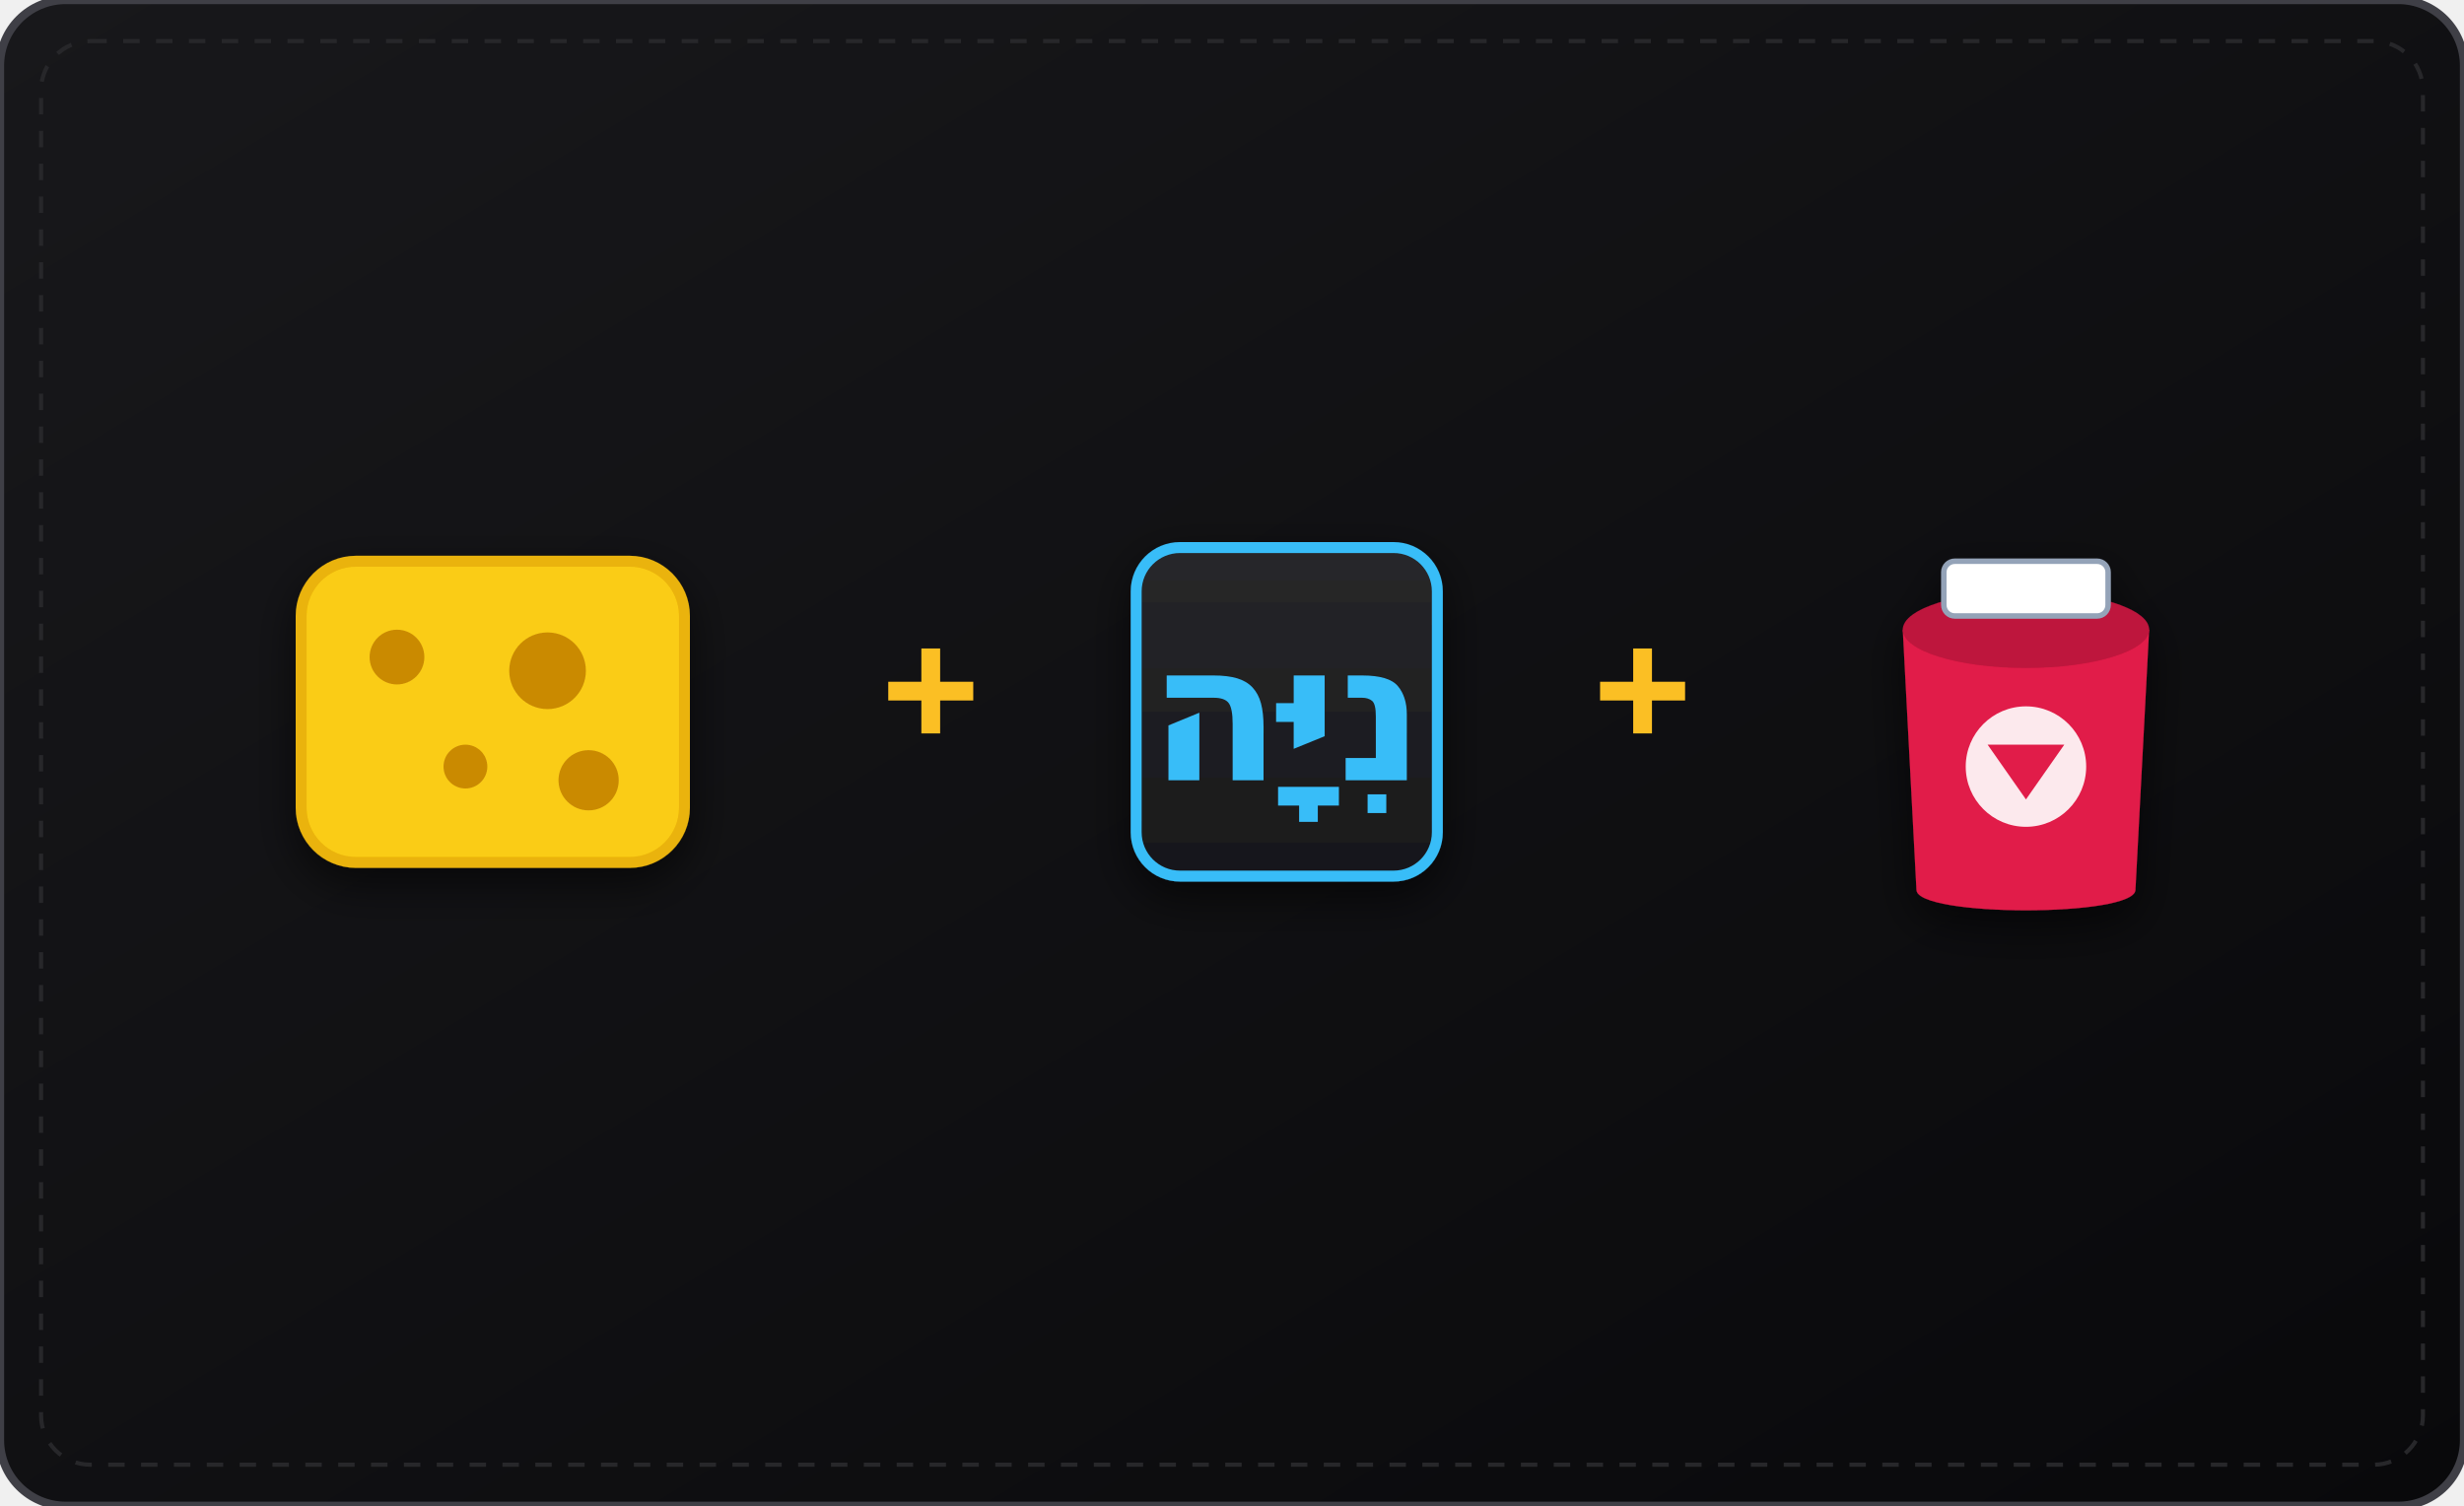
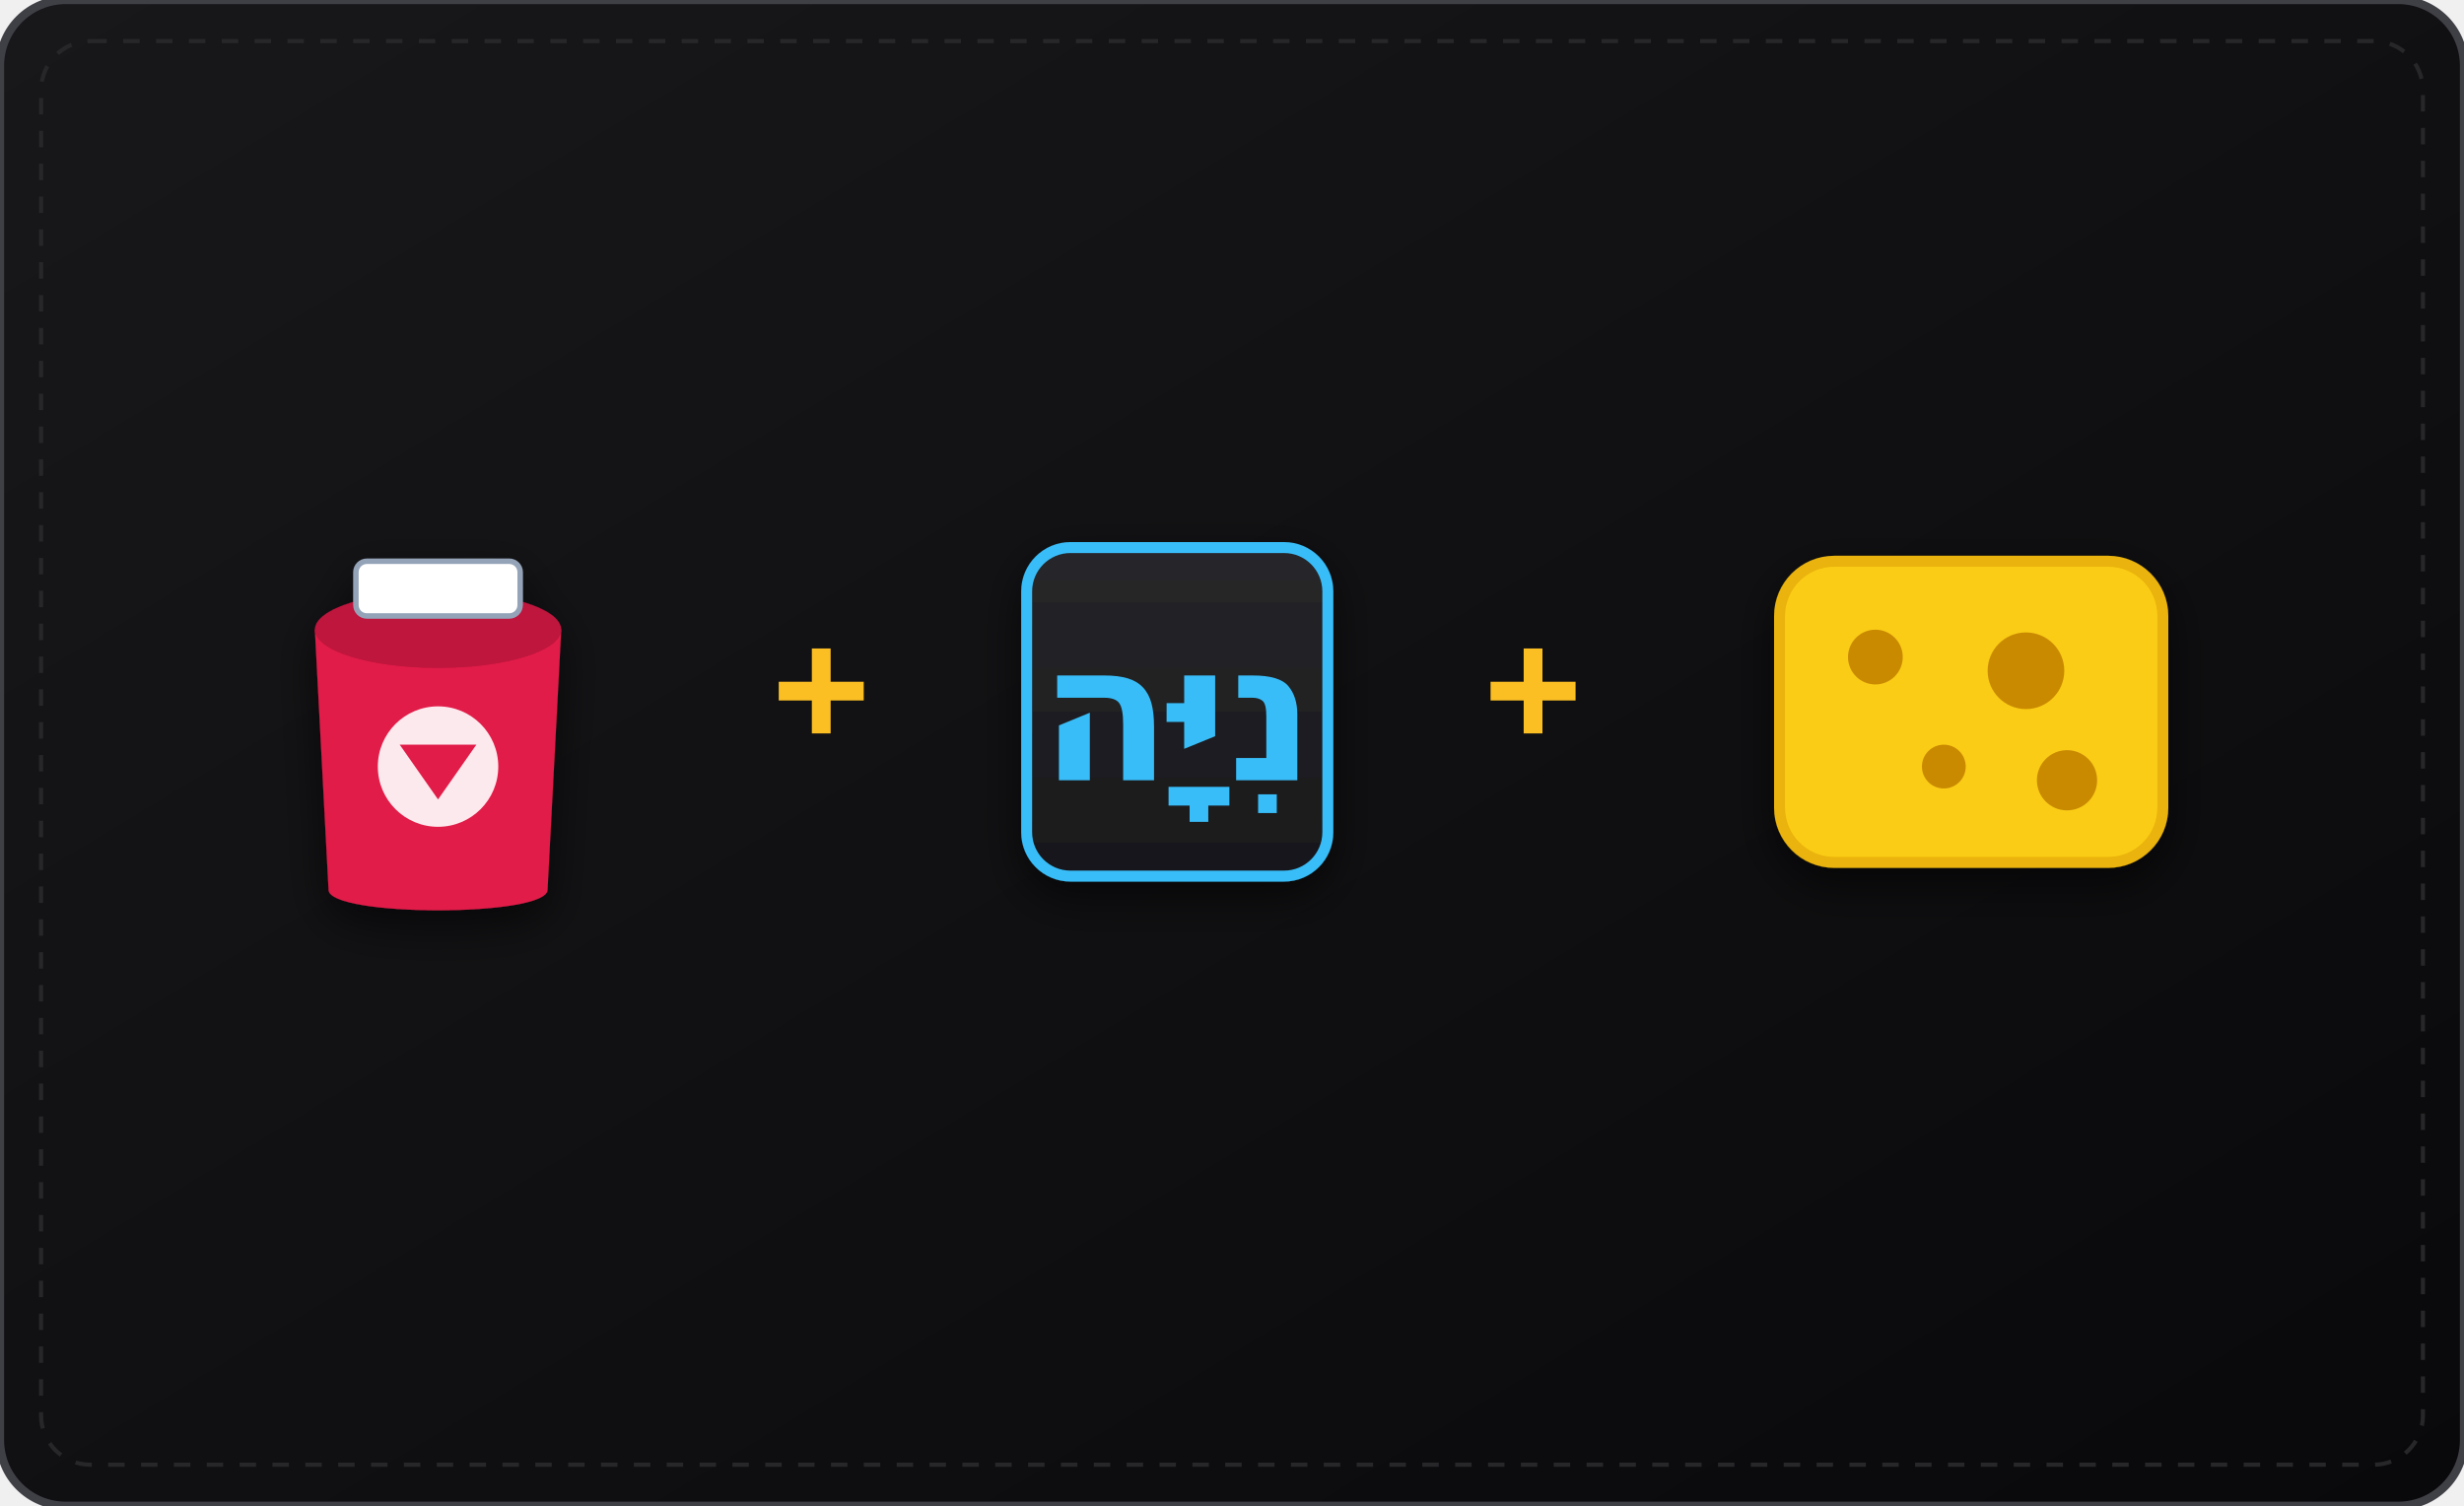
<svg xmlns="http://www.w3.org/2000/svg" viewBox="0 0 900 550" width="100%" height="100%" class="rebus-svg">
  <defs>
    <linearGradient id="bgGrad" x1="0%" y1="0%" x2="100%" y2="100%">
      <stop offset="0%" stop-color="#18181b" />
      <stop offset="100%" stop-color="#09090b" />
    </linearGradient>
    <linearGradient id="cardGrad" x1="0%" y1="0%" x2="0%" y2="100%">
      <stop offset="0%" stop-color="#27272a" />
      <stop offset="100%" stop-color="#18181b" />
    </linearGradient>
    <linearGradient id="goldGrad" x1="0%" y1="0%" x2="100%" y2="100%">
      <stop offset="0%" stop-color="#fbbf24" />
      <stop offset="100%" stop-color="#d97706" />
    </linearGradient>
    <linearGradient id="blueGrad" x1="0%" y1="0%" x2="100%" y2="100%">
      <stop offset="0%" stop-color="#60a5fa" />
      <stop offset="100%" stop-color="#2563eb" />
    </linearGradient>
    <linearGradient id="redGrad" x1="0%" y1="0%" x2="100%" y2="100%">
      <stop offset="0%" stop-color="#f87171" />
      <stop offset="100%" stop-color="#dc2626" />
    </linearGradient>
    <linearGradient id="greenGrad" x1="0%" y1="0%" x2="100%" y2="100%">
      <stop offset="0%" stop-color="#34d399" />
      <stop offset="100%" stop-color="#059669" />
    </linearGradient>
    <filter id="shadow" x="-20%" y="-20%" width="140%" height="140%">
      <feDropShadow dx="0" dy="6" stdDeviation="8" flood-color="#000" flood-opacity="0.6" />
    </filter>
  </defs>
  <rect width="900" height="550" rx="24" fill="url(#bgGrad)" stroke="#3f3f46" stroke-width="3" />
  <rect x="15" y="15" width="870" height="520" rx="18" fill="none" stroke="#27272a" stroke-width="1.5" stroke-dasharray="6 6" />
-   <g transform="translate(180, 260)" filter="url(#shadow)">
+   <g transform="translate(720, 260)" filter="url(#shadow)">
    <rect x="-70" y="-55" width="140" height="110" rx="20" fill="#facc15" stroke="#eab308" stroke-width="4" />
    <circle cx="-35" cy="-20" r="10" fill="#ca8a04" />
    <circle cx="20" cy="-15" r="14" fill="#ca8a04" />
    <circle cx="-10" cy="20" r="8" fill="#ca8a04" />
    <circle cx="35" cy="25" r="11" fill="#ca8a04" />
  </g>
-   <text x="340" y="275" font-family="system-ui, sans-serif" font-size="64" font-weight="900" fill="#fbbf24" text-anchor="middle">+</text>
-   <g transform="translate(470, 260)" filter="url(#shadow)">
+   <text x="560" y="275" font-family="system-ui, sans-serif" font-size="64" font-weight="900" fill="#fbbf24" text-anchor="middle">+</text>
+   <g transform="translate(430, 260)" filter="url(#shadow)">
    <rect x="-55" y="-60" width="110" height="120" rx="16" fill="url(#cardGrad)" stroke="#38bdf8" stroke-width="4" />
    <text x="0" y="25" font-family="Rubik, system-ui, sans-serif" font-size="70" font-weight="900" fill="#38bdf8" text-anchor="middle">נִיָּה</text>
  </g>
-   <text x="600" y="275" font-family="system-ui, sans-serif" font-size="64" font-weight="900" fill="#fbbf24" text-anchor="middle">+</text>
-   <g transform="translate(740, 260)" filter="url(#shadow)">
+   <text x="300" y="275" font-family="system-ui, sans-serif" font-size="64" font-weight="900" fill="#fbbf24" text-anchor="middle">+</text>
+   <g transform="translate(160, 260)" filter="url(#shadow)">
    <path d="M-45,-30 L45,-30 L40,65 C40,75 -40,75 -40,65 Z" fill="#e11d48" />
    <ellipse cx="0" cy="-30" rx="45" ry="14" fill="#be123c" />
    <rect x="-30" y="-55" width="60" height="20" rx="4" fill="#ffffff" stroke="#94a3b8" stroke-width="2" />
    <circle cx="0" cy="20" r="22" fill="#ffffff" opacity="0.9" />
    <polygon points="0,32 -14,12 14,12" fill="#e11d48" />
  </g>
</svg>
